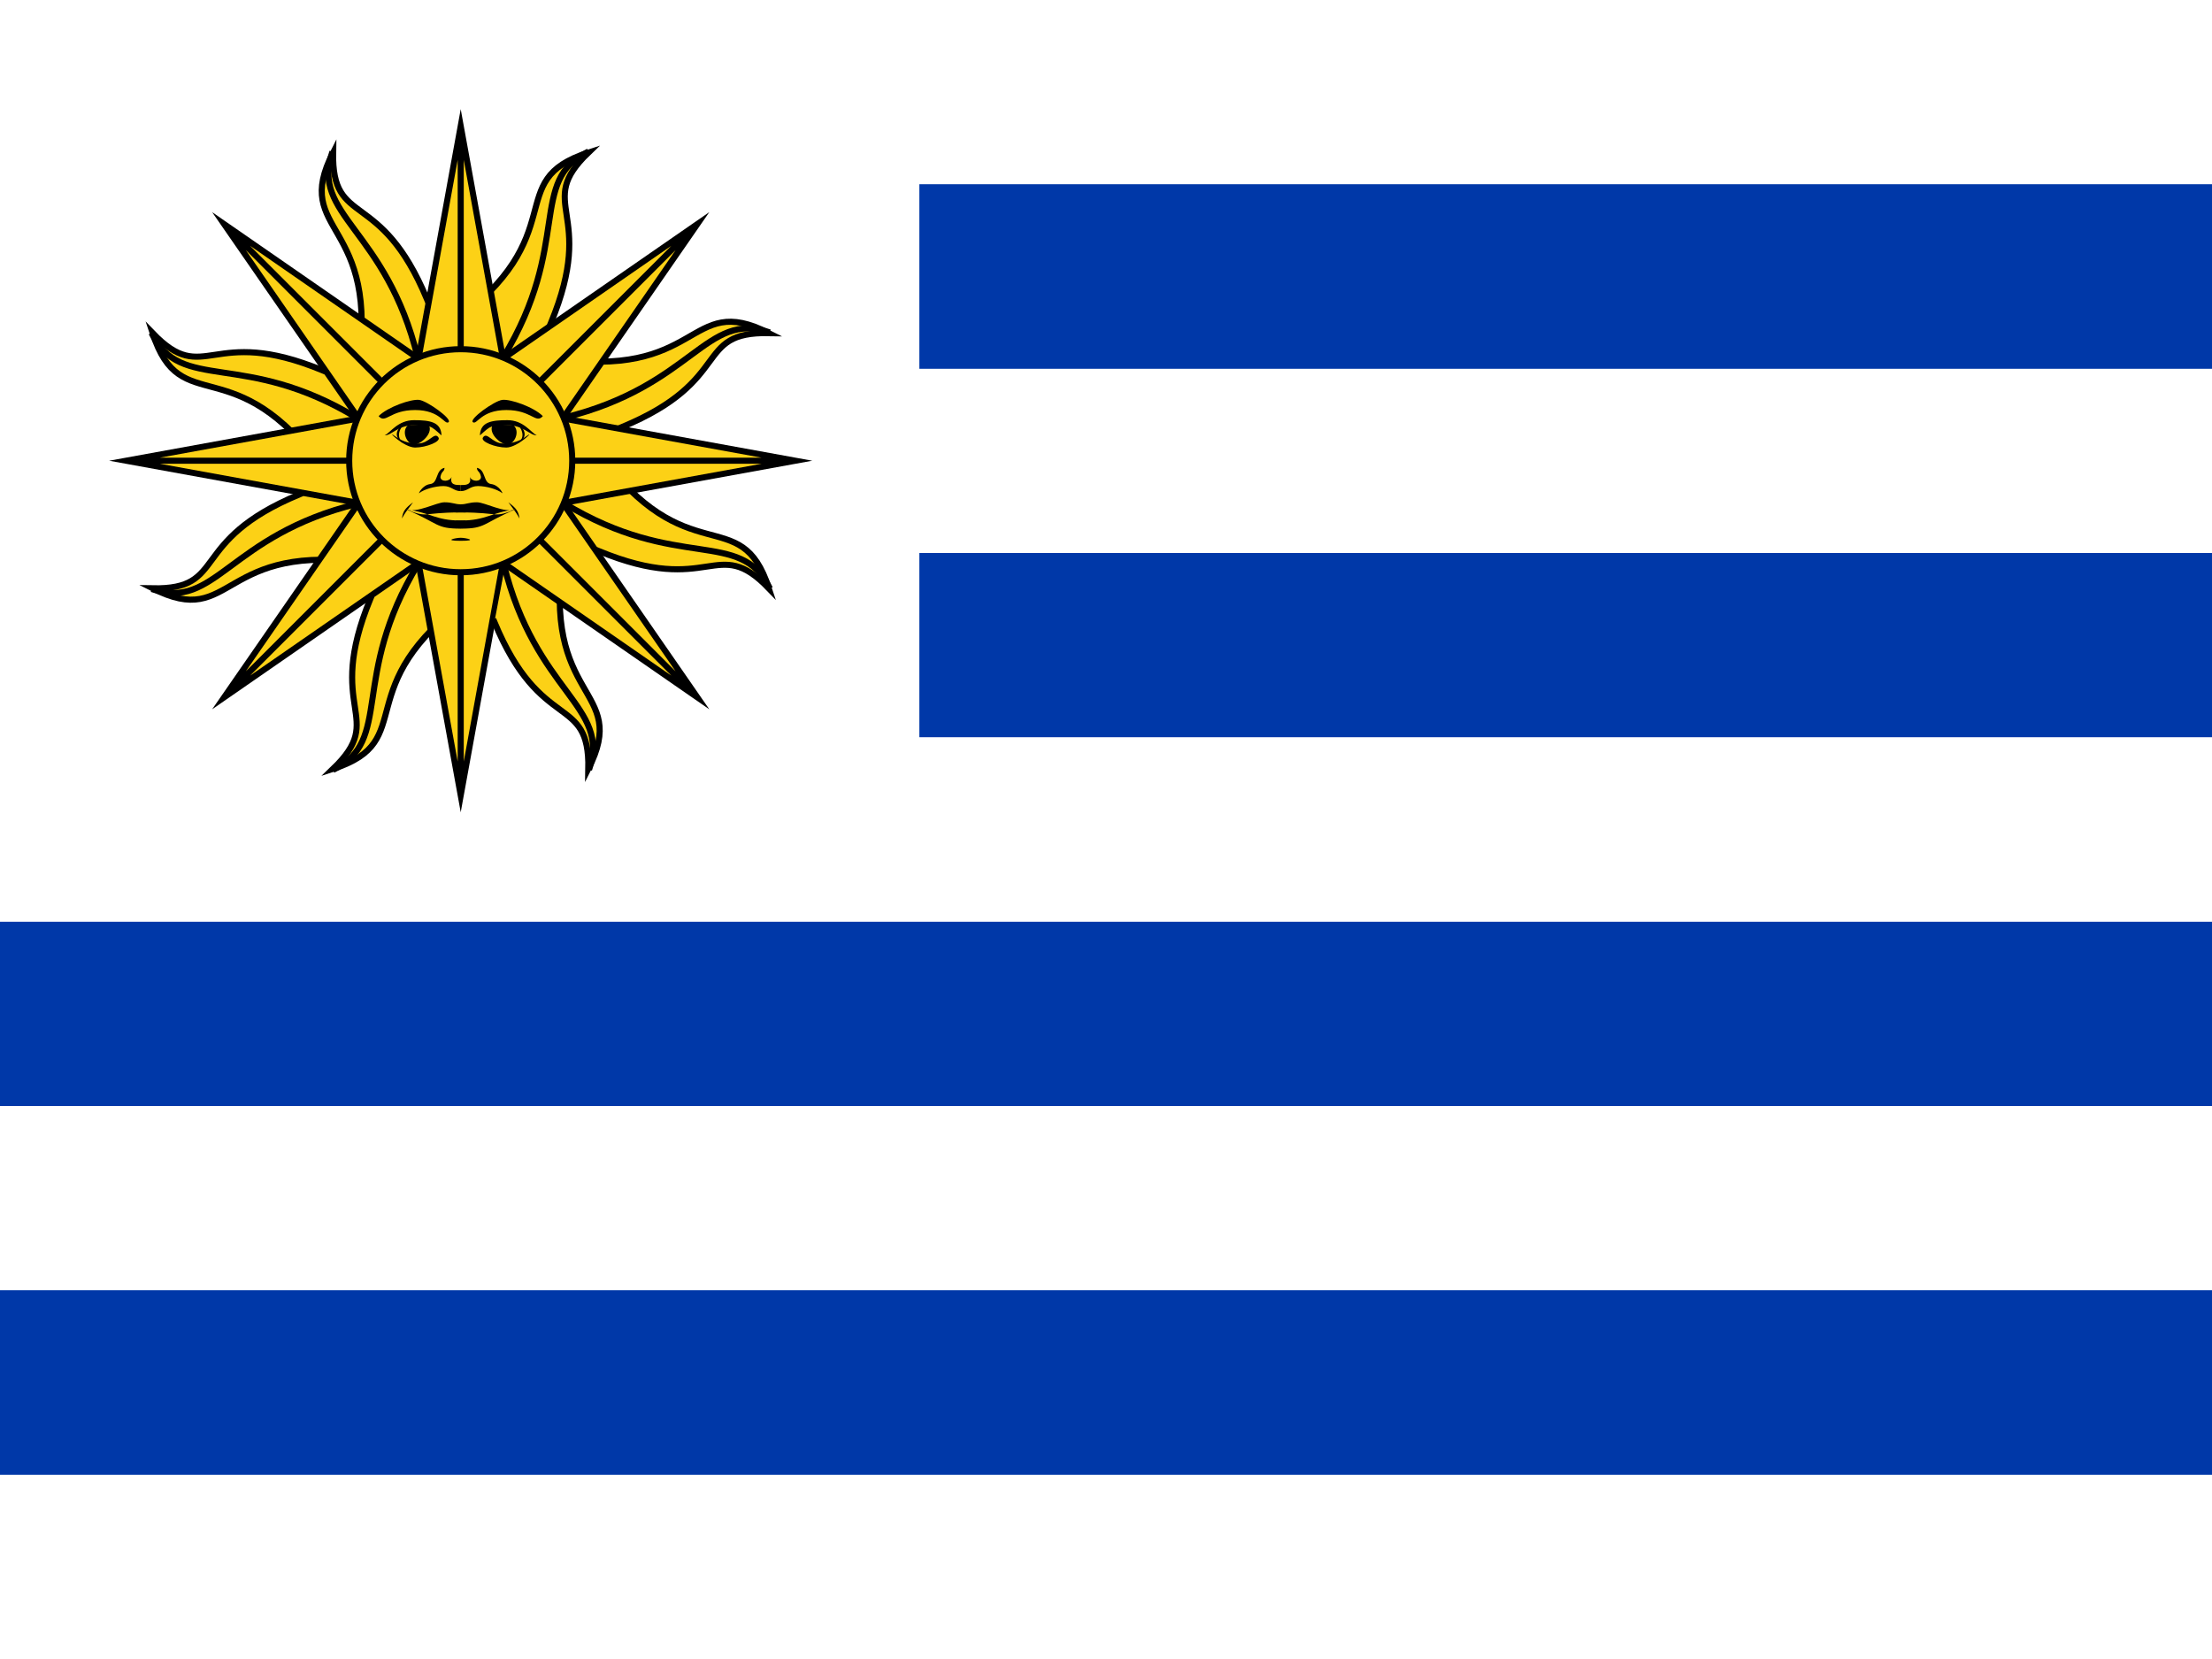
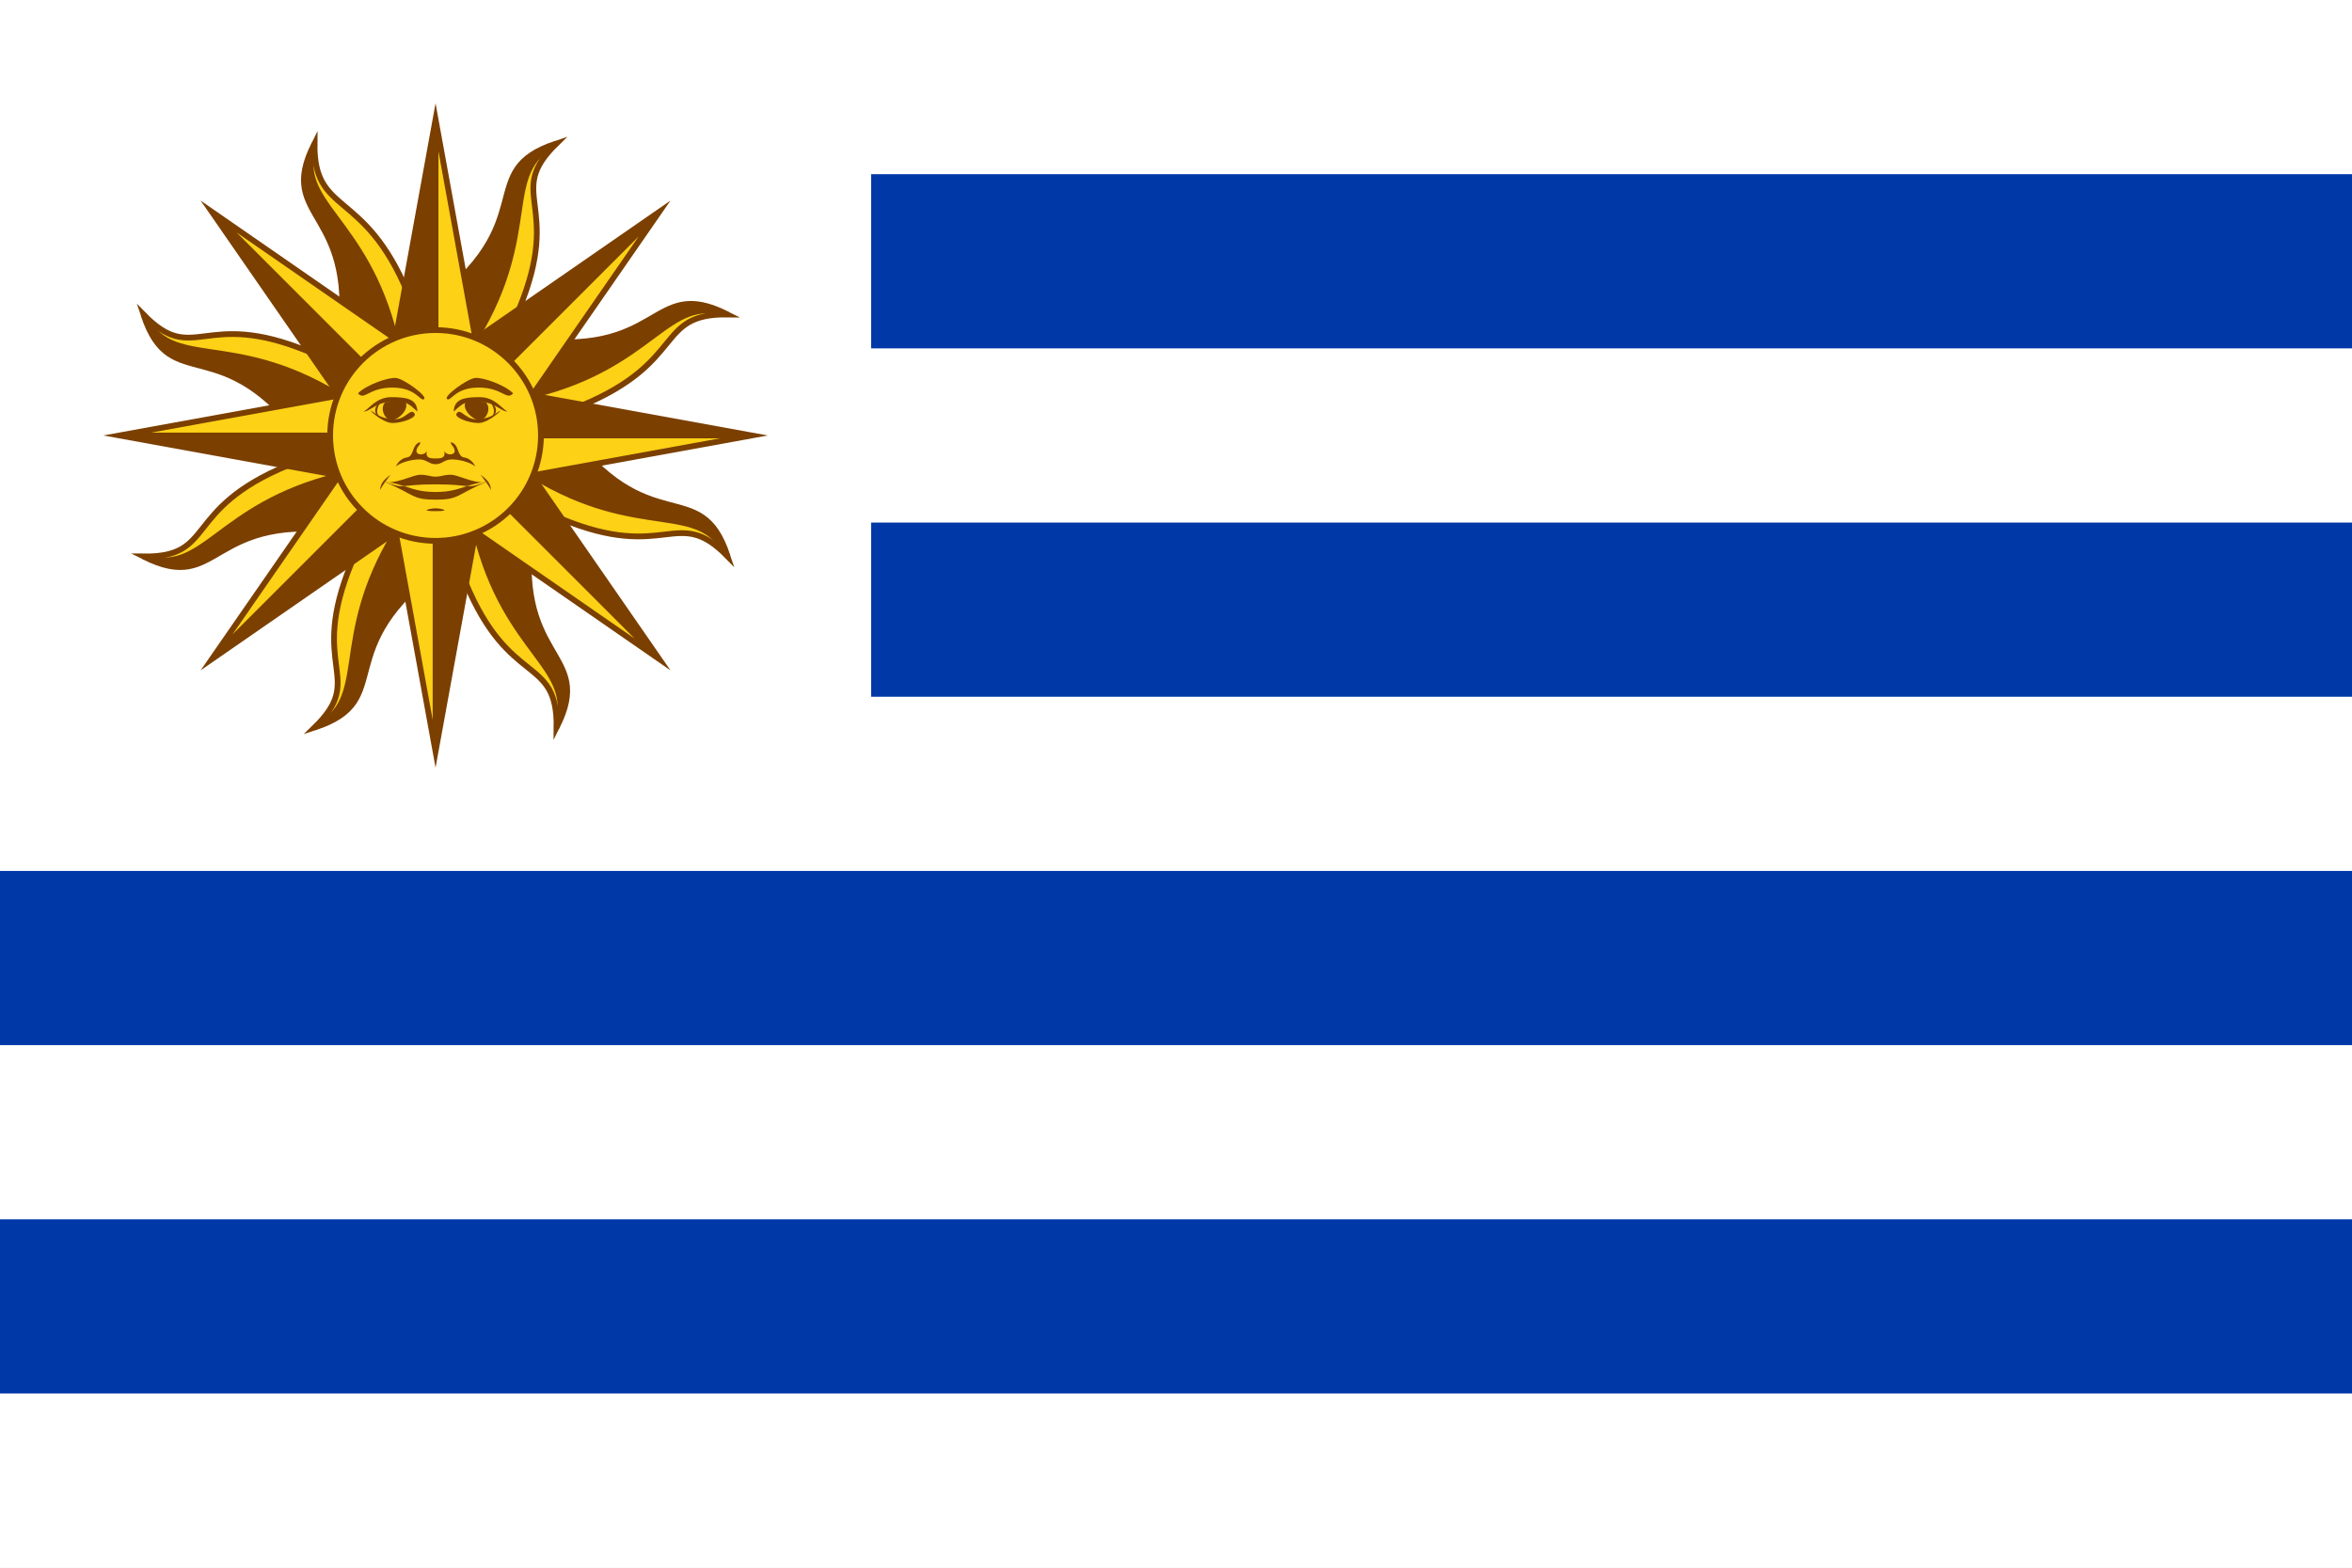
- <svg xmlns="http://www.w3.org/2000/svg" xmlns:xlink="http://www.w3.org/1999/xlink" id="flag-icons-uy" viewBox="0 0 640 480">
-   <path fill="#fff" d="M0 0h640v480H0z" />
-   <path fill="#0038a8" d="M266 53.3h374v53.4H266zm0 106.7h374v53.3H266zM0 266.7h640V320H0zm0 106.6h640v53.4H0z" />
-   <g fill="#fcd116" stroke="#000" stroke-miterlimit="20" stroke-width=".6" transform="translate(133.3 133.3)scale(2.93333)">
-     <g id="uy-c">
-       <g id="uy-b">
-         <g id="uy-a">
-           <path stroke-linecap="square" d="m-2 8.9 3 4.5c-12.4 9-4.9 14.2-13.6 17 5.4-5.2-.9-5.7 3.7-16.8" />
-           <path fill="none" d="M-4.2 10.2c-6.8 11.2-2.4 17.4-8.4 20.3" />
-           <path d="M0 0h6L0 33-6 0h6v33" />
+ <svg xmlns="http://www.w3.org/2000/svg" viewBox="-5 -5 945 630">
+   <path d="M-5-5h945v630H-5z" fill="#fff" />
+   <path d="M345 65h595v70H345zm0 140h595v70H345zM-5 345h945v70H-5zm0 140h945v70H-5z" fill="#0038a8" />
+   <g transform="translate(234.285 -392.52) scale(3.77953)">
+     <g stroke="#7b3f00" stroke-miterlimit="20">
+       <g fill="#fcd116">
+         <path d="M-19.106 157.888l3.066 4.578c-12.597 9.115-4.906 14.506-13.833 17.424 5.552-5.418-.734-6.254 3.944-17.547" stroke-linecap="square" stroke-width=".611" />
+         <g stroke-width=".6">
+           <path d="M-24.894 153.753l-1.07 5.405c-15.352-2.461-13.726 6.788-22.101 2.54 7.757.094 4.078-5.01 15.371-9.688" stroke-linecap="square" stroke-width=".611" />
+           <path d="M-24.894 153.754l-2.419-.436.025.1c-6.453 1.582-9.957 4.257-12.701 6.29-1.373 1.017-2.558 1.881-3.842 2.35a5.763 5.763 0 0 1-2.666.32c6.662 2.367 6.221-5.512 20.534-3.218z" fill="#7b3f00" stroke-linecap="square" stroke-width=".278" />
+           <path d="M-27.361 153.121c-13.014 3.186-14.245 10.862-20.704 8.576" fill="none" stroke-width=".611" />
        </g>
-         <use xlink:href="#uy-a" width="100%" height="100%" transform="rotate(45)" />
+         <path d="M-17.009 148.833l-4.322-4.321-19.448 28.09 28.092-19.447-4.322-4.322-23.77 23.77" stroke-width=".611" />
+         <g stroke-width=".6">
+           <path d="M-26.064 146.737l-4.577 3.065c-9.116-12.596-14.507-4.906-17.424-13.833 5.418 5.552 6.305-.723 17.599 3.955" stroke-linecap="square" stroke-width=".611" />
+           <path d="M-26.064 146.738l-1.402-2.019-.053.088c-5.682-3.445-10.051-4.03-13.43-4.534-1.689-.252-3.137-.478-4.377-1.055a5.763 5.763 0 0 1-2.112-1.658c3.038 6.384 8.297.5 16.796 12.244z" fill="#7b3f00" stroke-linecap="square" stroke-width=".278" />
+           <path d="M-27.361 144.545c-11.455-6.95-17.753-2.392-20.704-8.576" fill="none" stroke-width=".611" />
+           <path d="M-17.009 148.833v-6.112l-33.615 6.112 33.615 6.112v-6.112h-33.615" stroke-width=".611" />
+           <path d="M-17.009 148.833v6.112-6.112h-33.615l33.615 6.112" fill="#7b3f00" stroke="none" />
+           <path d="M-21.929 140.948l-5.404-1.069c2.46-15.353-6.789-13.727-2.54-22.102-.095 7.757 5.272 4.699 9.95 15.992" stroke-linecap="square" stroke-width=".611" />
+           <path d="M-21.93 140.949l.436-2.42-.1.026c-1.581-6.454-4.257-9.958-6.29-12.702-1.016-1.373-1.88-2.557-2.349-3.842a5.763 5.763 0 0 1-.32-2.665c-2.367 6.661 5.512 6.22 3.218 20.534z" fill="#7b3f00" stroke-linecap="square" stroke-width=".278" />
+           <path d="M-21.297 138.481c-3.185-13.014-10.862-14.244-8.576-20.704" fill="none" stroke-width=".611" />
+           <path d="M-17.009 148.833l4.322-4.321-28.092-19.448 19.448 28.091 4.322-4.322-23.77-23.77" stroke-width=".611" />
+           <path d="M-17.009 148.833l-4.322 4.322 4.322-4.322-23.77-23.77 19.448 28.092" fill="#7b3f00" stroke="none" />
+           <path d="M-14.912 139.779l-3.066-4.578c12.597-9.116 4.906-14.506 13.833-17.424-5.552 5.418.702 6.312-3.976 17.605" stroke-linecap="square" stroke-width=".611" />
+           <path d="M-14.913 139.778l2.018-1.402-.088-.053c3.445-5.681 4.031-10.05 4.534-13.429.252-1.69.478-3.138 1.056-4.378a5.763 5.763 0 0 1 1.657-2.111c-6.384 3.037-.5 8.296-12.244 16.795z" fill="#7b3f00" stroke-linecap="square" stroke-width=".278" />
+           <path d="M-12.72 138.481c6.949-11.455 2.391-17.753 8.575-20.704" fill="none" stroke-width=".611" />
+           <path d="M-17.009 148.833h6.112l-6.112-33.615-6.112 33.615h6.112v-33.615" stroke-width=".611" />
+           <path d="M-17.009 148.833h-6.112 6.112v-33.615l-6.112 33.615" fill="#7b3f00" stroke="none" />
+           <path d="M-9.124 143.913l1.07-5.404c15.352 2.461 13.726-6.789 22.102-2.54-7.758-.094-4.302 5.036-15.595 9.714" stroke-linecap="square" stroke-width=".611" />
+           <path d="M-9.124 143.912l2.419.436-.025-.1c6.453-1.581 9.957-4.256 12.701-6.29 1.373-1.016 2.558-1.88 3.842-2.349a5.763 5.763 0 0 1 2.666-.32c-6.662-2.367-6.22 5.512-20.534 3.218z" fill="#7b3f00" stroke-linecap="square" stroke-width=".278" />
+           <path d="M-6.657 144.545c13.014-3.185 14.245-10.862 20.705-8.576" fill="none" stroke-width=".611" />
+           <path d="M-17.009 148.833l4.322 4.322L6.76 125.064l-28.092 19.448 4.322 4.321 23.77-23.77" stroke-width=".611" />
+           <path d="M-17.009 148.833l-4.322-4.321 4.322 4.321 23.77-23.77-28.092 19.449" fill="#7b3f00" stroke="none" />
+           <path d="M-7.954 150.93l4.577-3.065c9.116 12.596 14.507 4.906 17.425 13.832-5.419-5.552-6.436.661-17.73-4.017" stroke-linecap="square" stroke-width=".611" />
+           <path d="M-7.954 150.93l1.402 2.018.053-.089c5.682 3.445 10.051 4.031 13.43 4.534 1.689.252 3.138.479 4.377 1.056a5.763 5.763 0 0 1 2.112 1.658c-3.037-6.384-8.297-.501-16.796-12.244z" fill="#7b3f00" stroke-linecap="square" stroke-width=".278" />
+           <path d="M-6.657 153.121c11.455 6.95 17.753 2.392 20.705 8.576" fill="none" stroke-width=".611" />
+           <path d="M-17.009 148.833v6.112l33.615-6.112-33.615-6.112v6.112h33.615" stroke-width=".611" />
+           <path d="M-17.009 148.833v-6.112 6.112h33.615l-33.615-6.112" fill="#7b3f00" stroke="none" />
+           <path d="M-12.089 156.719l5.405 1.069c-2.462 15.353 6.788 13.726 2.54 22.102.094-7.757-5.014-4.165-9.691-15.458" stroke-linecap="square" stroke-width=".611" />
+           <path d="M-12.088 156.718l-.436 2.419.1-.025c1.582 6.453 4.257 9.957 6.29 12.702 1.016 1.373 1.88 2.557 2.349 3.842a5.763 5.763 0 0 1 .321 2.665c2.367-6.662-5.513-6.22-3.219-20.534z" fill="#7b3f00" stroke-linecap="square" stroke-width=".278" />
+           <path d="M-12.72 159.186C-9.536 172.2-1.86 173.43-4.146 179.89" fill="none" stroke-width=".611" />
+           <path d="M-17.009 148.833l-4.322 4.322 28.092 19.448-19.448-28.091-4.322 4.321 23.77 23.77" stroke-width=".611" />
+           <path d="M-17.009 148.833l4.322-4.321-4.322 4.321 23.77 23.77-19.448-28.091" fill="#7b3f00" stroke="none" />
+         </g>
      </g>
-       <use xlink:href="#uy-b" width="100%" height="100%" transform="rotate(90)" />
+       <path d="M-19.105 157.888l-2.018 1.403.088.053c-3.445 5.681-4.03 10.05-4.534 13.429-.252 1.69-.478 3.138-1.056 4.377a5.763 5.763 0 0 1-1.657 2.112c6.384-3.037.5-8.297 12.244-16.796z" fill="#7b3f00" stroke-linecap="square" stroke-width=".278" />
+       <g stroke-width=".611">
+         <path d="M-21.297 159.186c-6.95 11.454-2.392 17.752-8.576 20.704" fill="none" />
+         <path d="M-17.009 148.833h-6.112l6.112 33.616 6.112-33.616h-6.112v33.616" fill="#fcd116" />
+       </g>
    </g>
-     <use xlink:href="#uy-c" width="100%" height="100%" transform="scale(-1)" />
-     <circle r="11" />
-   </g>
-   <g transform="translate(133.3 133.3)scale(.29333)">
-     <g id="uy-d">
-       <path d="M81-44c-7 8-11-6-36-6S16-35 12-38s21-21 29-22 31 7 40 16m-29 9c7 6 1 19-6 19S26-28 32-36" />
-       <path d="M19-26c1-12 11-14 27-14s23 12 29 15c-7 0-13-10-29-10s-16 0-27 10m3 2c4-6 9 6 20 6s17-3 24-8-10 12-21 12-26-6-23-10" />
-       <path d="M56-17c13-7 5-17 0-19 2 2 10 12 0 19M0 43c6 0 8-2 16-2s27 11 38 7c-23 9-14 3-54 3h-5m63 6c-4-7-3-5-11-16 8 6 10 9 11 16M0 67c25 0 21-5 54-19-24 3-29 11-54 11h-5m5-29c7 0 9-5 17-5s19 3 24 7c1 1-3-8-11-9S25 9 16 7c0 4 3 3 4 9 0 5-9 5-11 0 2 8-4 8-9 8" />
+     <path d="M-17.009 148.833h6.112-6.112v33.616l6.112-33.616" fill="#7b3f00" />
+     <path d="M-17.009 148.833l4.322 4.322-4.322-4.322-23.77 23.77 28.092-19.448" fill="#7b3f00" />
+     <circle cx="-17.009" cy="148.833" fill="#fcd116" r="11.205" stroke="#7b3f00" stroke-miterlimit="20" stroke-width=".611" />
+     <g fill="#7b3f00">
+       <path d="M-8.758 144.351c-.713.815-1.12-.61-3.667-.61-2.547 0-2.954 1.527-3.362 1.221-.407-.305 2.14-2.139 2.955-2.24.814-.102 3.157.713 4.074 1.63m-2.954.916c.713.611.102 1.936-.611 1.936s-2.037-1.223-1.426-2.038" />
+       <path d="M-15.074 146.185c.102-1.223 1.121-1.426 2.75-1.426 1.63 0 2.344 1.222 2.955 1.528-.713 0-1.324-1.019-2.954-1.019-1.63 0-1.63 0-2.75 1.019m.305.203c.408-.61.917.612 2.037.612 1.12 0 1.732-.306 2.445-.815.713-.51-1.019 1.222-2.139 1.222s-2.649-.611-2.343-1.019m-7.945-1.324c-.51.204-1.325 1.223 0 1.936-1.02-.713-.204-1.732 0-1.936z" />
+       <path d="M-11.304 145.166c.203.204 1.018 1.223 0 1.936 1.324-.713.509-1.732 0-1.936zm-7.335 4.38c-.917.204-.611 1.528-1.426 1.63-.815.102-1.222 1.019-1.12.917.509-.407 1.63-.713 2.444-.713.815 0 1.019.51 1.732.51s.917-.51 1.732-.51 1.935.306 2.445.713c.101.102-.306-.815-1.12-.917-.816-.102-.51-1.426-1.427-1.63 0 .408.305.306.407.917 0 .51-.916.51-1.12 0 .204.815-.408.815-.917.815s-1.12 0-.917-.815c-.203.51-1.12.51-1.12 0 .102-.611.407-.51.407-.917zm-3.158 3.464c-.815.611-1.018.917-1.12 1.63.244-.428.364-.604.55-.855l-.142-.062c.059.007.112.016.17.024.122-.166.232-.31.542-.737z" />
+       <path d="M-22.34 153.747l-.013.018c.128.03.263.043.404.044a10.998 10.998 0 0 0-.39-.062zm.391.062c.636.112 1.134.258 1.591.406.57-.042 1.357-.187 3.35-.187s2.778.145 3.348.187c.457-.148.956-.294 1.59-.406-1.122.004-2.618-.8-3.31-.8-.814 0-1.018.204-1.629.204s-.815-.203-1.63-.203c-.691 0-2.187.803-3.31.799zm9.879 0c.142 0 .278-.015.405-.044l-.013-.018c-.136.02-.267.04-.391.062z" />
+       <path d="M-11.678 153.747c.057-.008.11-.017.17-.024-.051.021-.093.04-.143.062.186.251.306.427.55.855-.102-.713-.305-1.019-1.12-1.63.31.427.42.57.543.737z" />
+       <path d="M-11.65 153.785a.037.037 0 0 0-.006-.007c-1.063.41-1.437.48-2.004.437-.966.313-1.762.629-3.349.629s-2.383-.316-3.349-.629c-.567.042-.941-.027-2.004-.437a.037.037 0 0 1-.005.007c3.2 1.377 2.85 1.873 5.358 1.873s2.158-.496 5.358-1.873zm-10.712-.007a.72.72 0 0 1 .01-.013 1.29 1.29 0 0 1-.157-.042c.058.023.093.034.147.055zm10.706 0c.054-.021.09-.032.148-.055-.05.018-.104.03-.157.042a.72.72 0 0 0 .01.013zm-13.604-9.427c.713.815 1.12-.61 3.667-.61s2.954 1.527 3.362 1.221-2.14-2.139-2.954-2.24-3.158.713-4.075 1.63m2.954.916c-.713.611-.102 1.936.611 1.936s2.038-1.223 1.426-2.038" />
+       <path d="M-18.944 146.185c-.102-1.223-1.12-1.426-2.75-1.426s-2.344 1.222-2.955 1.528c.713 0 1.324-1.019 2.954-1.019s1.63 0 2.75 1.019m-.305.203c-.407-.61-.917.612-2.037.612s-1.732-.306-2.445-.815 1.019 1.222 2.14 1.222 2.648-.611 2.342-1.019m2.241 10.085c-.51 0-1.833.306 0 .306s.51-.306 0-.306" />
    </g>
-     <use xlink:href="#uy-d" width="100%" height="100%" transform="scale(-1 1)" />
-     <path d="M0 76c-5 0-18 3 0 3s5-3 0-3" />
  </g>
</svg>
